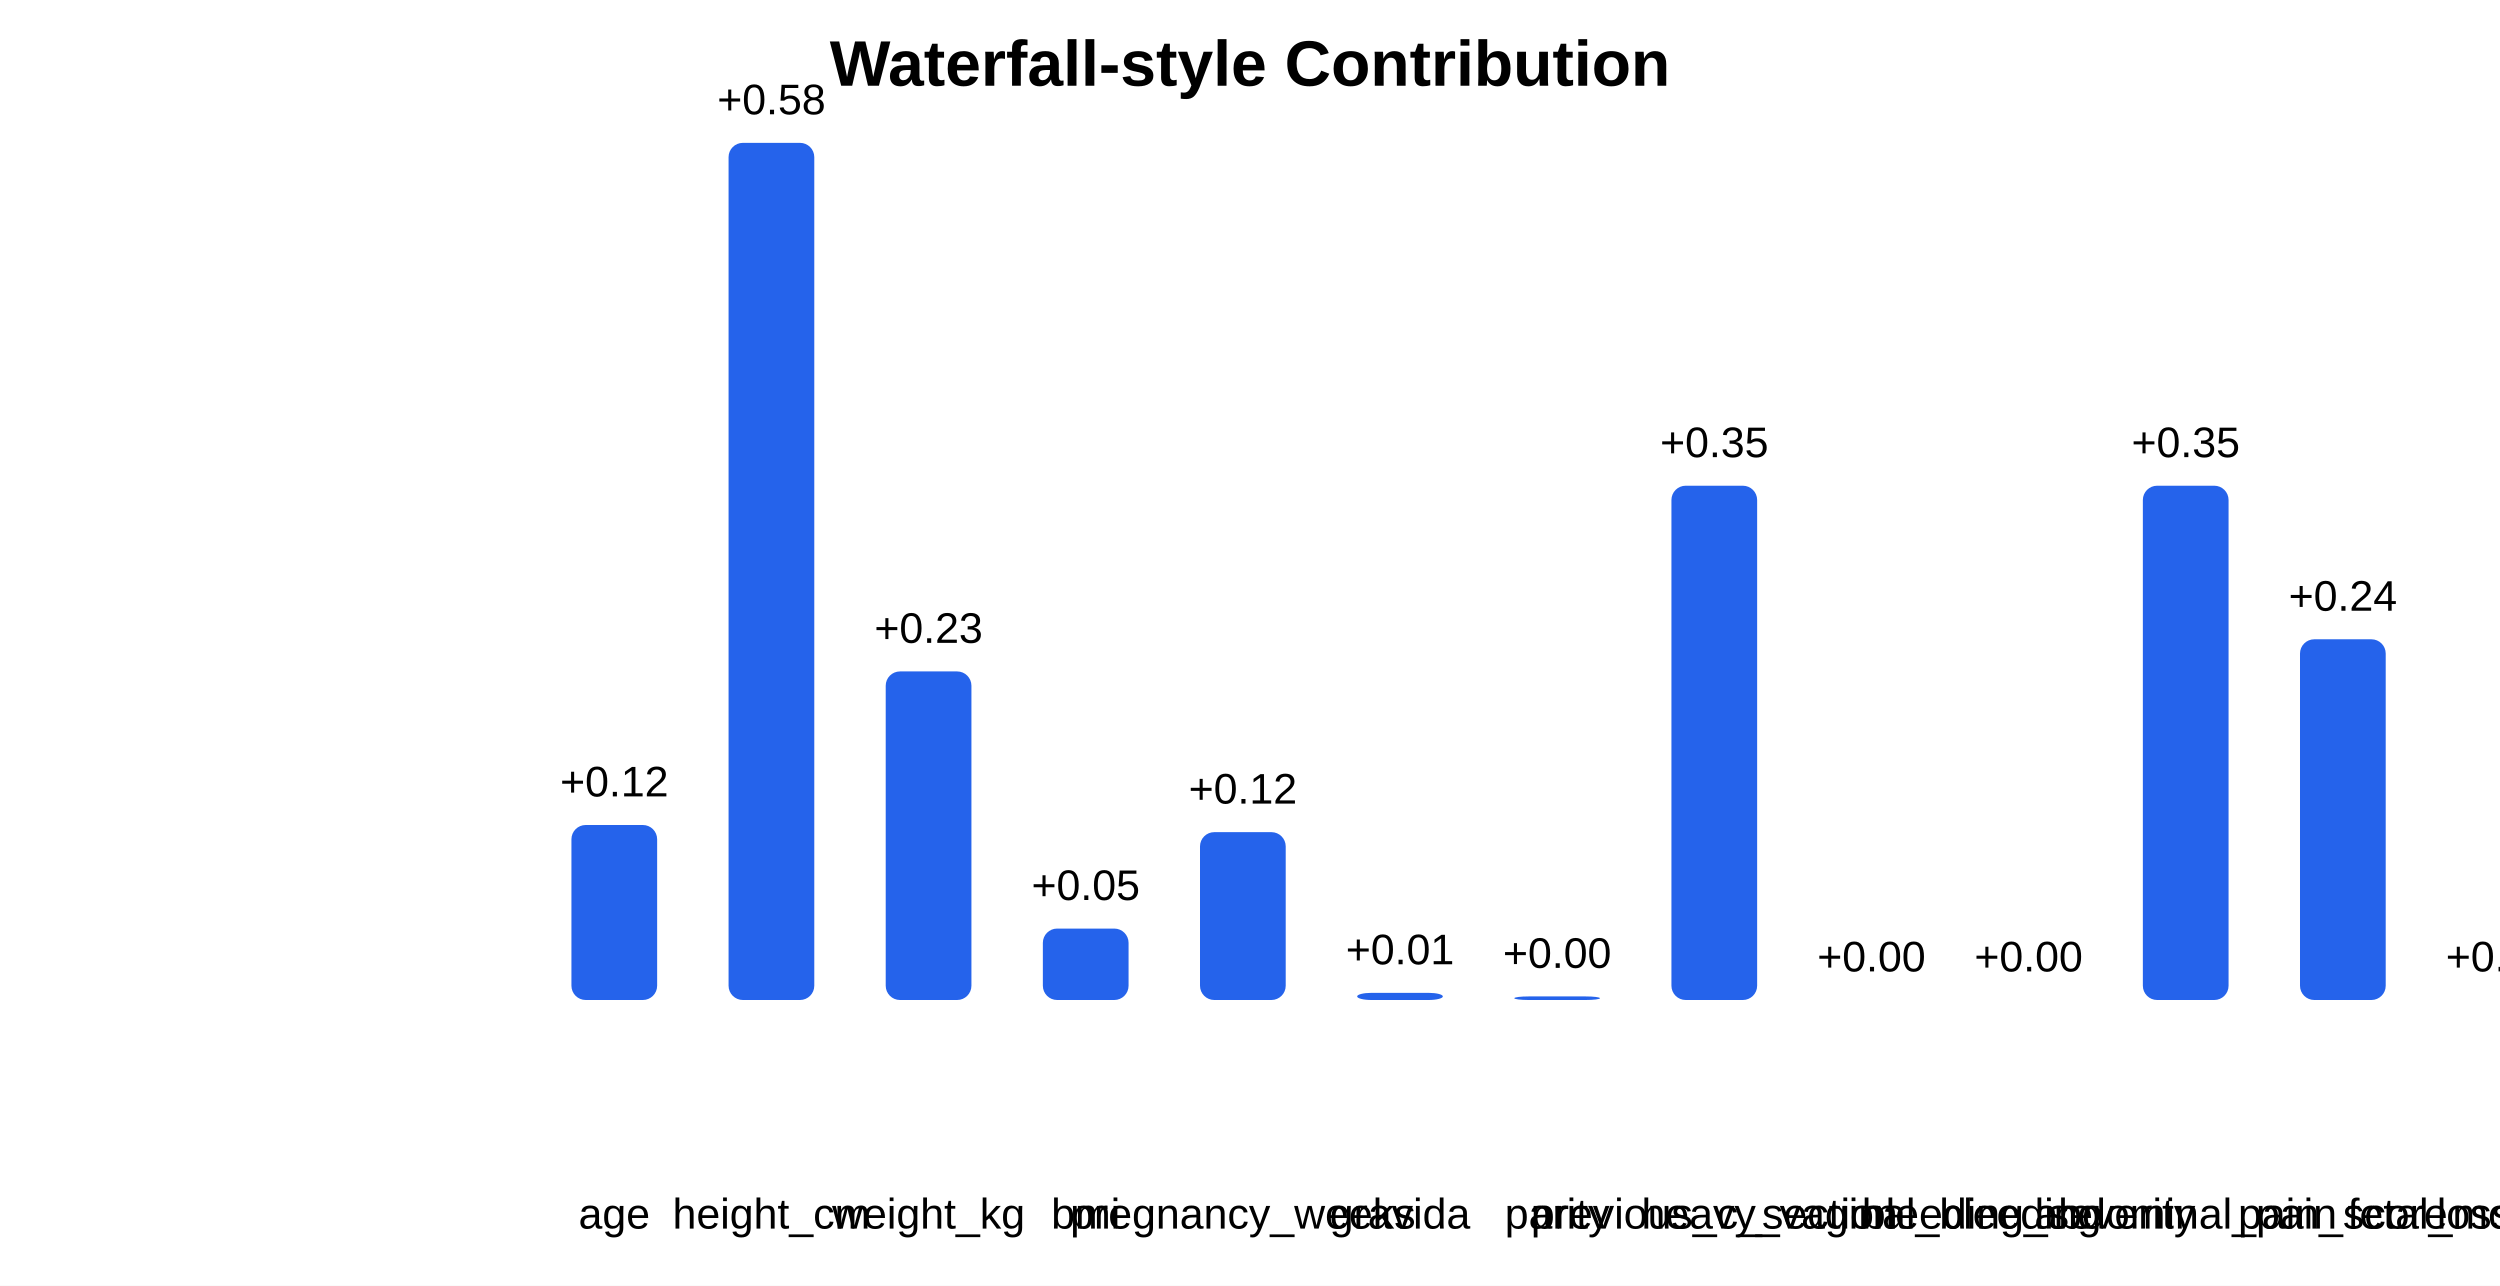
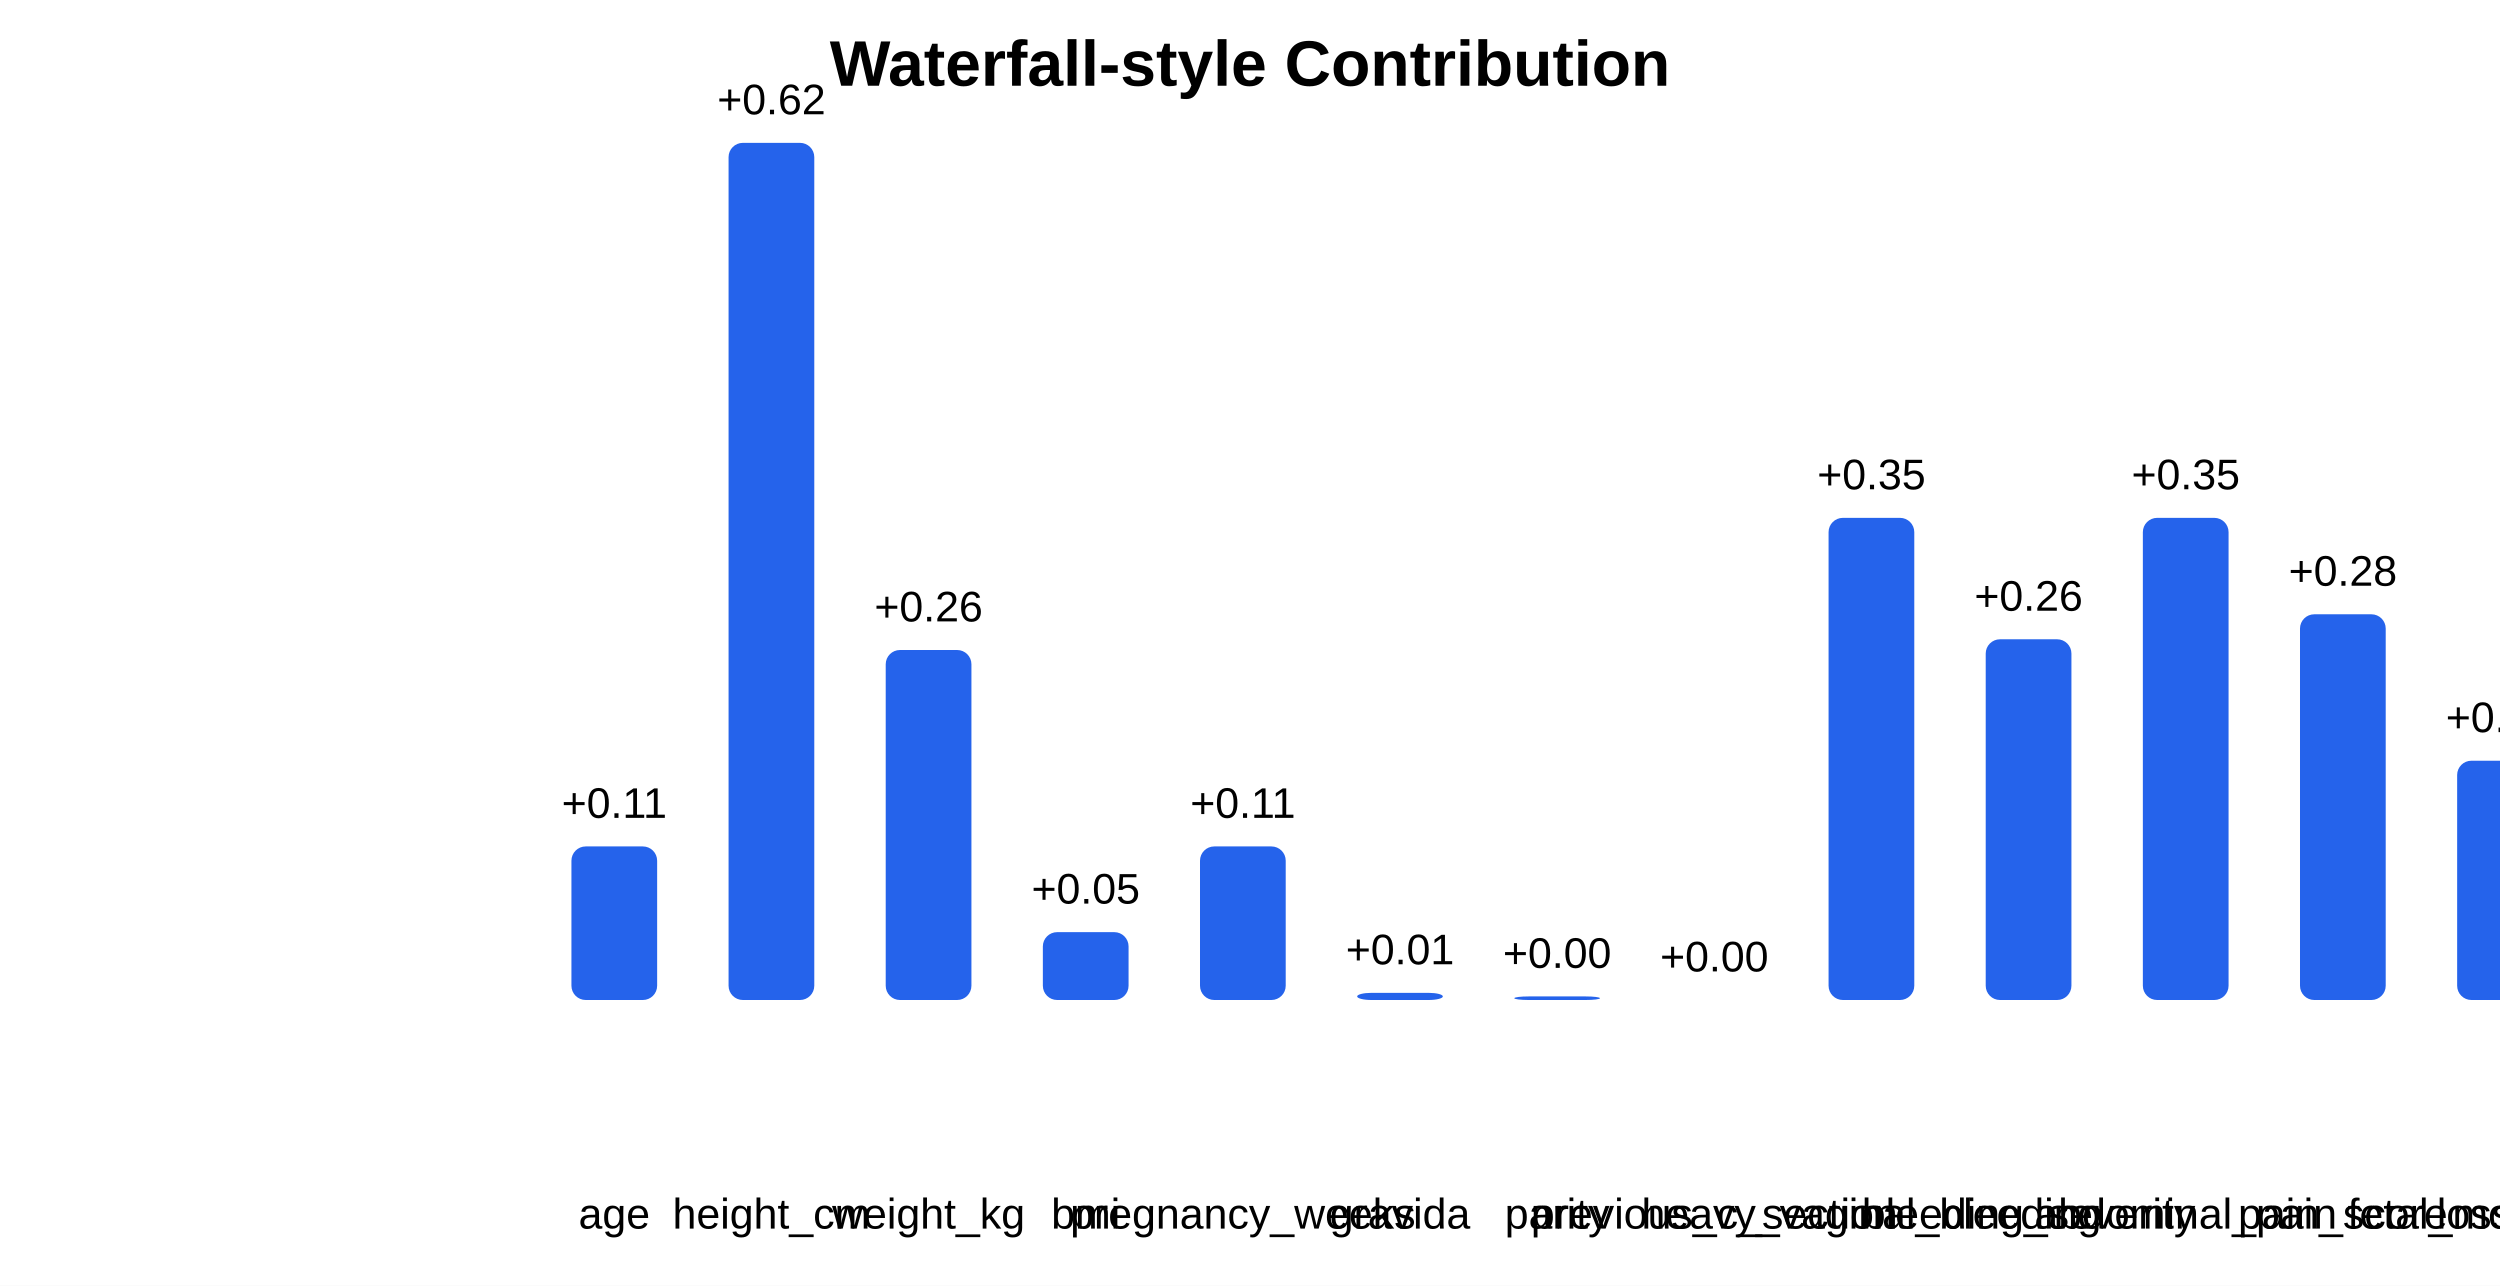
<svg xmlns="http://www.w3.org/2000/svg" width="700" height="360" viewBox="0 0 700 360">
  <rect width="100%" height="100%" fill="white" />
  <text x="350.0" y="24" text-anchor="middle" font-size="18" font-family="Arial" font-weight="bold">Waterfall-style Contribution</text>
-   <rect x="160" y="231" width="24" height="49" fill="#2563eb" rx="4" />
+   <rect x="160" y="237" width="24" height="43" fill="#2563eb" rx="4" />
  <text x="172.0" y="344" text-anchor="middle" font-size="12" font-family="Arial">age</text>
-   <text x="172.0" y="223" text-anchor="middle" font-size="12" font-family="Arial">+0.12</text>
+   <text x="172.0" y="229" text-anchor="middle" font-size="12" font-family="Arial">+0.11</text>
  <rect x="204" y="40" width="24" height="240" fill="#2563eb" rx="4" />
  <text x="216.0" y="344" text-anchor="middle" font-size="12" font-family="Arial">height_cm</text>
-   <text x="216.0" y="32" text-anchor="middle" font-size="12" font-family="Arial">+0.58</text>
-   <rect x="248" y="188" width="24" height="92" fill="#2563eb" rx="4" />
+   <text x="216.0" y="32" text-anchor="middle" font-size="12" font-family="Arial">+0.62</text>
+   <rect x="248" y="182" width="24" height="98" fill="#2563eb" rx="4" />
  <text x="260.0" y="344" text-anchor="middle" font-size="12" font-family="Arial">weight_kg</text>
-   <text x="260.0" y="180" text-anchor="middle" font-size="12" font-family="Arial">+0.23</text>
-   <rect x="292" y="260" width="24" height="20" fill="#2563eb" rx="4" />
+   <text x="260.0" y="174" text-anchor="middle" font-size="12" font-family="Arial">+0.26</text>
+   <rect x="292" y="261" width="24" height="19" fill="#2563eb" rx="4" />
  <text x="304.0" y="344" text-anchor="middle" font-size="12" font-family="Arial">bmi</text>
-   <text x="304.0" y="252" text-anchor="middle" font-size="12" font-family="Arial">+0.05</text>
-   <rect x="336" y="233" width="24" height="47" fill="#2563eb" rx="4" />
+   <text x="304.0" y="253" text-anchor="middle" font-size="12" font-family="Arial">+0.05</text>
+   <rect x="336" y="237" width="24" height="43" fill="#2563eb" rx="4" />
  <text x="348.0" y="344" text-anchor="middle" font-size="12" font-family="Arial">pregnancy_weeks</text>
-   <text x="348.0" y="225" text-anchor="middle" font-size="12" font-family="Arial">+0.12</text>
+   <text x="348.0" y="229" text-anchor="middle" font-size="12" font-family="Arial">+0.11</text>
  <rect x="380" y="278" width="24" height="2" fill="#2563eb" rx="4" />
  <text x="392.0" y="344" text-anchor="middle" font-size="12" font-family="Arial">gravida</text>
  <text x="392.0" y="270" text-anchor="middle" font-size="12" font-family="Arial">+0.01</text>
  <rect x="424" y="279" width="24" height="1" fill="#2563eb" rx="4" />
  <text x="436.0" y="344" text-anchor="middle" font-size="12" font-family="Arial">parity</text>
  <text x="436.0" y="271" text-anchor="middle" font-size="12" font-family="Arial">+0.00</text>
-   <rect x="468" y="136" width="24" height="144" fill="#2563eb" rx="4" />
+   <rect x="468" y="280" width="24" height="0" fill="#2563eb" rx="4" />
  <text x="480.0" y="344" text-anchor="middle" font-size="12" font-family="Arial">previous_c_section</text>
-   <text x="480.0" y="128" text-anchor="middle" font-size="12" font-family="Arial">+0.35</text>
-   <rect x="512" y="280" width="24" height="0" fill="#2563eb" rx="4" />
+   <text x="480.0" y="272" text-anchor="middle" font-size="12" font-family="Arial">+0.00</text>
+   <rect x="512" y="145" width="24" height="135" fill="#2563eb" rx="4" />
  <text x="524.0" y="344" text-anchor="middle" font-size="12" font-family="Arial">heavy_vaginal_bleeding</text>
-   <text x="524.0" y="272" text-anchor="middle" font-size="12" font-family="Arial">+0.00</text>
-   <rect x="556" y="280" width="24" height="0" fill="#2563eb" rx="4" />
+   <text x="524.0" y="137" text-anchor="middle" font-size="12" font-family="Arial">+0.35</text>
+   <rect x="556" y="179" width="24" height="101" fill="#2563eb" rx="4" />
  <text x="568.0" y="344" text-anchor="middle" font-size="12" font-family="Arial">bleeding_severity</text>
-   <text x="568.0" y="272" text-anchor="middle" font-size="12" font-family="Arial">+0.00</text>
-   <rect x="600" y="136" width="24" height="144" fill="#2563eb" rx="4" />
+   <text x="568.0" y="171" text-anchor="middle" font-size="12" font-family="Arial">+0.26</text>
+   <rect x="600" y="145" width="24" height="135" fill="#2563eb" rx="4" />
  <text x="612.0" y="344" text-anchor="middle" font-size="12" font-family="Arial">abdominal_pain</text>
-   <text x="612.0" y="128" text-anchor="middle" font-size="12" font-family="Arial">+0.35</text>
-   <rect x="644" y="179" width="24" height="101" fill="#2563eb" rx="4" />
+   <text x="612.0" y="137" text-anchor="middle" font-size="12" font-family="Arial">+0.35</text>
+   <rect x="644" y="172" width="24" height="108" fill="#2563eb" rx="4" />
  <text x="656.0" y="344" text-anchor="middle" font-size="12" font-family="Arial">pain_score</text>
-   <text x="656.0" y="171" text-anchor="middle" font-size="12" font-family="Arial">+0.24</text>
-   <rect x="688" y="280" width="24" height="0" fill="#2563eb" rx="4" />
+   <text x="656.0" y="164" text-anchor="middle" font-size="12" font-family="Arial">+0.28</text>
+   <rect x="688" y="213" width="24" height="67" fill="#2563eb" rx="4" />
  <text x="700.0" y="344" text-anchor="middle" font-size="12" font-family="Arial">fetal_movement</text>
-   <text x="700.0" y="272" text-anchor="middle" font-size="12" font-family="Arial">+0.00</text>
+   <text x="700.0" y="205" text-anchor="middle" font-size="12" font-family="Arial">+0.17</text>
  <rect x="732" y="280" width="24" height="0" fill="#2563eb" rx="4" />
  <text x="744.0" y="344" text-anchor="middle" font-size="12" font-family="Arial">loss_of_consciousness</text>
  <text x="744.0" y="272" text-anchor="middle" font-size="12" font-family="Arial">+0.00</text>
-   <rect x="776" y="136" width="24" height="144" fill="#2563eb" rx="4" />
+   <rect x="776" y="280" width="24" height="0" fill="#2563eb" rx="4" />
  <text x="788.0" y="344" text-anchor="middle" font-size="12" font-family="Arial">convulsions</text>
-   <text x="788.0" y="128" text-anchor="middle" font-size="12" font-family="Arial">+0.35</text>
-   <rect x="820" y="136" width="24" height="144" fill="#2563eb" rx="4" />
+   <text x="788.0" y="272" text-anchor="middle" font-size="12" font-family="Arial">+0.00</text>
+   <rect x="820" y="145" width="24" height="135" fill="#2563eb" rx="4" />
  <text x="832.0" y="344" text-anchor="middle" font-size="12" font-family="Arial">headache</text>
-   <text x="832.0" y="128" text-anchor="middle" font-size="12" font-family="Arial">+0.35</text>
-   <rect x="864" y="136" width="24" height="144" fill="#2563eb" rx="4" />
+   <text x="832.0" y="137" text-anchor="middle" font-size="12" font-family="Arial">+0.35</text>
+   <rect x="864" y="145" width="24" height="135" fill="#2563eb" rx="4" />
  <text x="876.0" y="344" text-anchor="middle" font-size="12" font-family="Arial">blurred_vision</text>
-   <text x="876.0" y="128" text-anchor="middle" font-size="12" font-family="Arial">+0.35</text>
-   <rect x="908" y="280" width="24" height="0" fill="#2563eb" rx="4" />
+   <text x="876.0" y="137" text-anchor="middle" font-size="12" font-family="Arial">+0.35</text>
+   <rect x="908" y="145" width="24" height="135" fill="#2563eb" rx="4" />
  <text x="920.0" y="344" text-anchor="middle" font-size="12" font-family="Arial">difficulty_breathing</text>
-   <text x="920.0" y="272" text-anchor="middle" font-size="12" font-family="Arial">+0.00</text>
-   <rect x="952" y="136" width="24" height="144" fill="#2563eb" rx="4" />
+   <text x="920.0" y="137" text-anchor="middle" font-size="12" font-family="Arial">+0.35</text>
+   <rect x="952" y="280" width="24" height="0" fill="#2563eb" rx="4" />
  <text x="964.0" y="344" text-anchor="middle" font-size="12" font-family="Arial">chest_pain</text>
-   <text x="964.0" y="128" text-anchor="middle" font-size="12" font-family="Arial">+0.35</text>
-   <rect x="996" y="136" width="24" height="144" fill="#2563eb" rx="4" />
+   <text x="964.0" y="272" text-anchor="middle" font-size="12" font-family="Arial">+0.00</text>
+   <rect x="996" y="280" width="24" height="0" fill="#2563eb" rx="4" />
  <text x="1008.0" y="344" text-anchor="middle" font-size="12" font-family="Arial">vomiting</text>
-   <text x="1008.0" y="128" text-anchor="middle" font-size="12" font-family="Arial">+0.35</text>
-   <rect x="1040" y="175" width="24" height="105" fill="#2563eb" rx="4" />
+   <text x="1008.0" y="272" text-anchor="middle" font-size="12" font-family="Arial">+0.00</text>
+   <rect x="1040" y="207" width="24" height="73" fill="#2563eb" rx="4" />
  <text x="1052.0" y="344" text-anchor="middle" font-size="12" font-family="Arial">systolic_bp</text>
-   <text x="1052.0" y="167" text-anchor="middle" font-size="12" font-family="Arial">+0.26</text>
-   <rect x="1084" y="210" width="24" height="70" fill="#2563eb" rx="4" />
+   <text x="1052.0" y="199" text-anchor="middle" font-size="12" font-family="Arial">+0.19</text>
+   <rect x="1084" y="234" width="24" height="46" fill="#2563eb" rx="4" />
  <text x="1096.0" y="344" text-anchor="middle" font-size="12" font-family="Arial">diastolic_bp</text>
-   <text x="1096.0" y="202" text-anchor="middle" font-size="12" font-family="Arial">+0.17</text>
-   <rect x="1128" y="223" width="24" height="57" fill="#2563eb" rx="4" />
+   <text x="1096.0" y="226" text-anchor="middle" font-size="12" font-family="Arial">+0.12</text>
+   <rect x="1128" y="195" width="24" height="85" fill="#2563eb" rx="4" />
  <text x="1140.0" y="344" text-anchor="middle" font-size="12" font-family="Arial">heart_rate</text>
-   <text x="1140.0" y="215" text-anchor="middle" font-size="12" font-family="Arial">+0.14</text>
-   <rect x="1172" y="266" width="24" height="14" fill="#2563eb" rx="4" />
+   <text x="1140.0" y="187" text-anchor="middle" font-size="12" font-family="Arial">+0.22</text>
+   <rect x="1172" y="263" width="24" height="17" fill="#2563eb" rx="4" />
  <text x="1184.0" y="344" text-anchor="middle" font-size="12" font-family="Arial">respiratory_rate</text>
-   <text x="1184.0" y="258" text-anchor="middle" font-size="12" font-family="Arial">+0.03</text>
+   <text x="1184.0" y="255" text-anchor="middle" font-size="12" font-family="Arial">+0.04</text>
  <rect x="1216" y="251" width="24" height="29" fill="#2563eb" rx="4" />
  <text x="1228.0" y="344" text-anchor="middle" font-size="12" font-family="Arial">body_temperature</text>
-   <text x="1228.0" y="243" text-anchor="middle" font-size="12" font-family="Arial">+0.07</text>
-   <rect x="1260" y="278" width="24" height="2" fill="#2563eb" rx="4" />
+   <text x="1228.0" y="243" text-anchor="middle" font-size="12" font-family="Arial">+0.08</text>
+   <rect x="1260" y="271" width="24" height="9" fill="#2563eb" rx="4" />
  <text x="1272.0" y="344" text-anchor="middle" font-size="12" font-family="Arial">spo2</text>
-   <text x="1272.0" y="270" text-anchor="middle" font-size="12" font-family="Arial">+0.01</text>
-   <rect x="1304" y="204" width="24" height="76" fill="#2563eb" rx="4" />
+   <text x="1272.0" y="263" text-anchor="middle" font-size="12" font-family="Arial">+0.03</text>
+   <rect x="1304" y="168" width="24" height="112" fill="#2563eb" rx="4" />
  <text x="1316.0" y="344" text-anchor="middle" font-size="12" font-family="Arial">blood_sugar</text>
-   <text x="1316.0" y="196" text-anchor="middle" font-size="12" font-family="Arial">+0.18</text>
+   <text x="1316.0" y="160" text-anchor="middle" font-size="12" font-family="Arial">+0.29</text>
+   <rect x="1348" y="145" width="24" height="135" fill="#2563eb" rx="4" />
+   <text x="1360.0" y="344" text-anchor="middle" font-size="12" font-family="Arial">hypertension</text>
+   <text x="1360.0" y="137" text-anchor="middle" font-size="12" font-family="Arial">+0.35</text>
+   <rect x="1392" y="145" width="24" height="135" fill="#2563eb" rx="4" />
+   <text x="1404.0" y="344" text-anchor="middle" font-size="12" font-family="Arial">diabetes</text>
+   <text x="1404.0" y="137" text-anchor="middle" font-size="12" font-family="Arial">+0.35</text>
+   <rect x="1436" y="145" width="24" height="135" fill="#2563eb" rx="4" />
+   <text x="1448.0" y="344" text-anchor="middle" font-size="12" font-family="Arial">anemia</text>
+   <text x="1448.0" y="137" text-anchor="middle" font-size="12" font-family="Arial">+0.35</text>
+   <rect x="1480" y="145" width="24" height="135" fill="#2563eb" rx="4" />
+   <text x="1492.0" y="344" text-anchor="middle" font-size="12" font-family="Arial">heart_disease</text>
+   <text x="1492.0" y="137" text-anchor="middle" font-size="12" font-family="Arial">+0.35</text>
+   <rect x="1524" y="145" width="24" height="135" fill="#2563eb" rx="4" />
+   <text x="1536.0" y="344" text-anchor="middle" font-size="12" font-family="Arial">multiple_pregnancy</text>
+   <text x="1536.0" y="137" text-anchor="middle" font-size="12" font-family="Arial">+0.35</text>
+   <rect x="1568" y="145" width="24" height="135" fill="#2563eb" rx="4" />
+   <text x="1580.0" y="344" text-anchor="middle" font-size="12" font-family="Arial">previous_preeclampsia</text>
+   <text x="1580.0" y="137" text-anchor="middle" font-size="12" font-family="Arial">+0.35</text>
+   <rect x="1612" y="145" width="24" height="135" fill="#2563eb" rx="4" />
+   <text x="1624.0" y="344" text-anchor="middle" font-size="12" font-family="Arial">previous_hemorrhage</text>
+   <text x="1624.0" y="137" text-anchor="middle" font-size="12" font-family="Arial">+0.35</text>
</svg>
